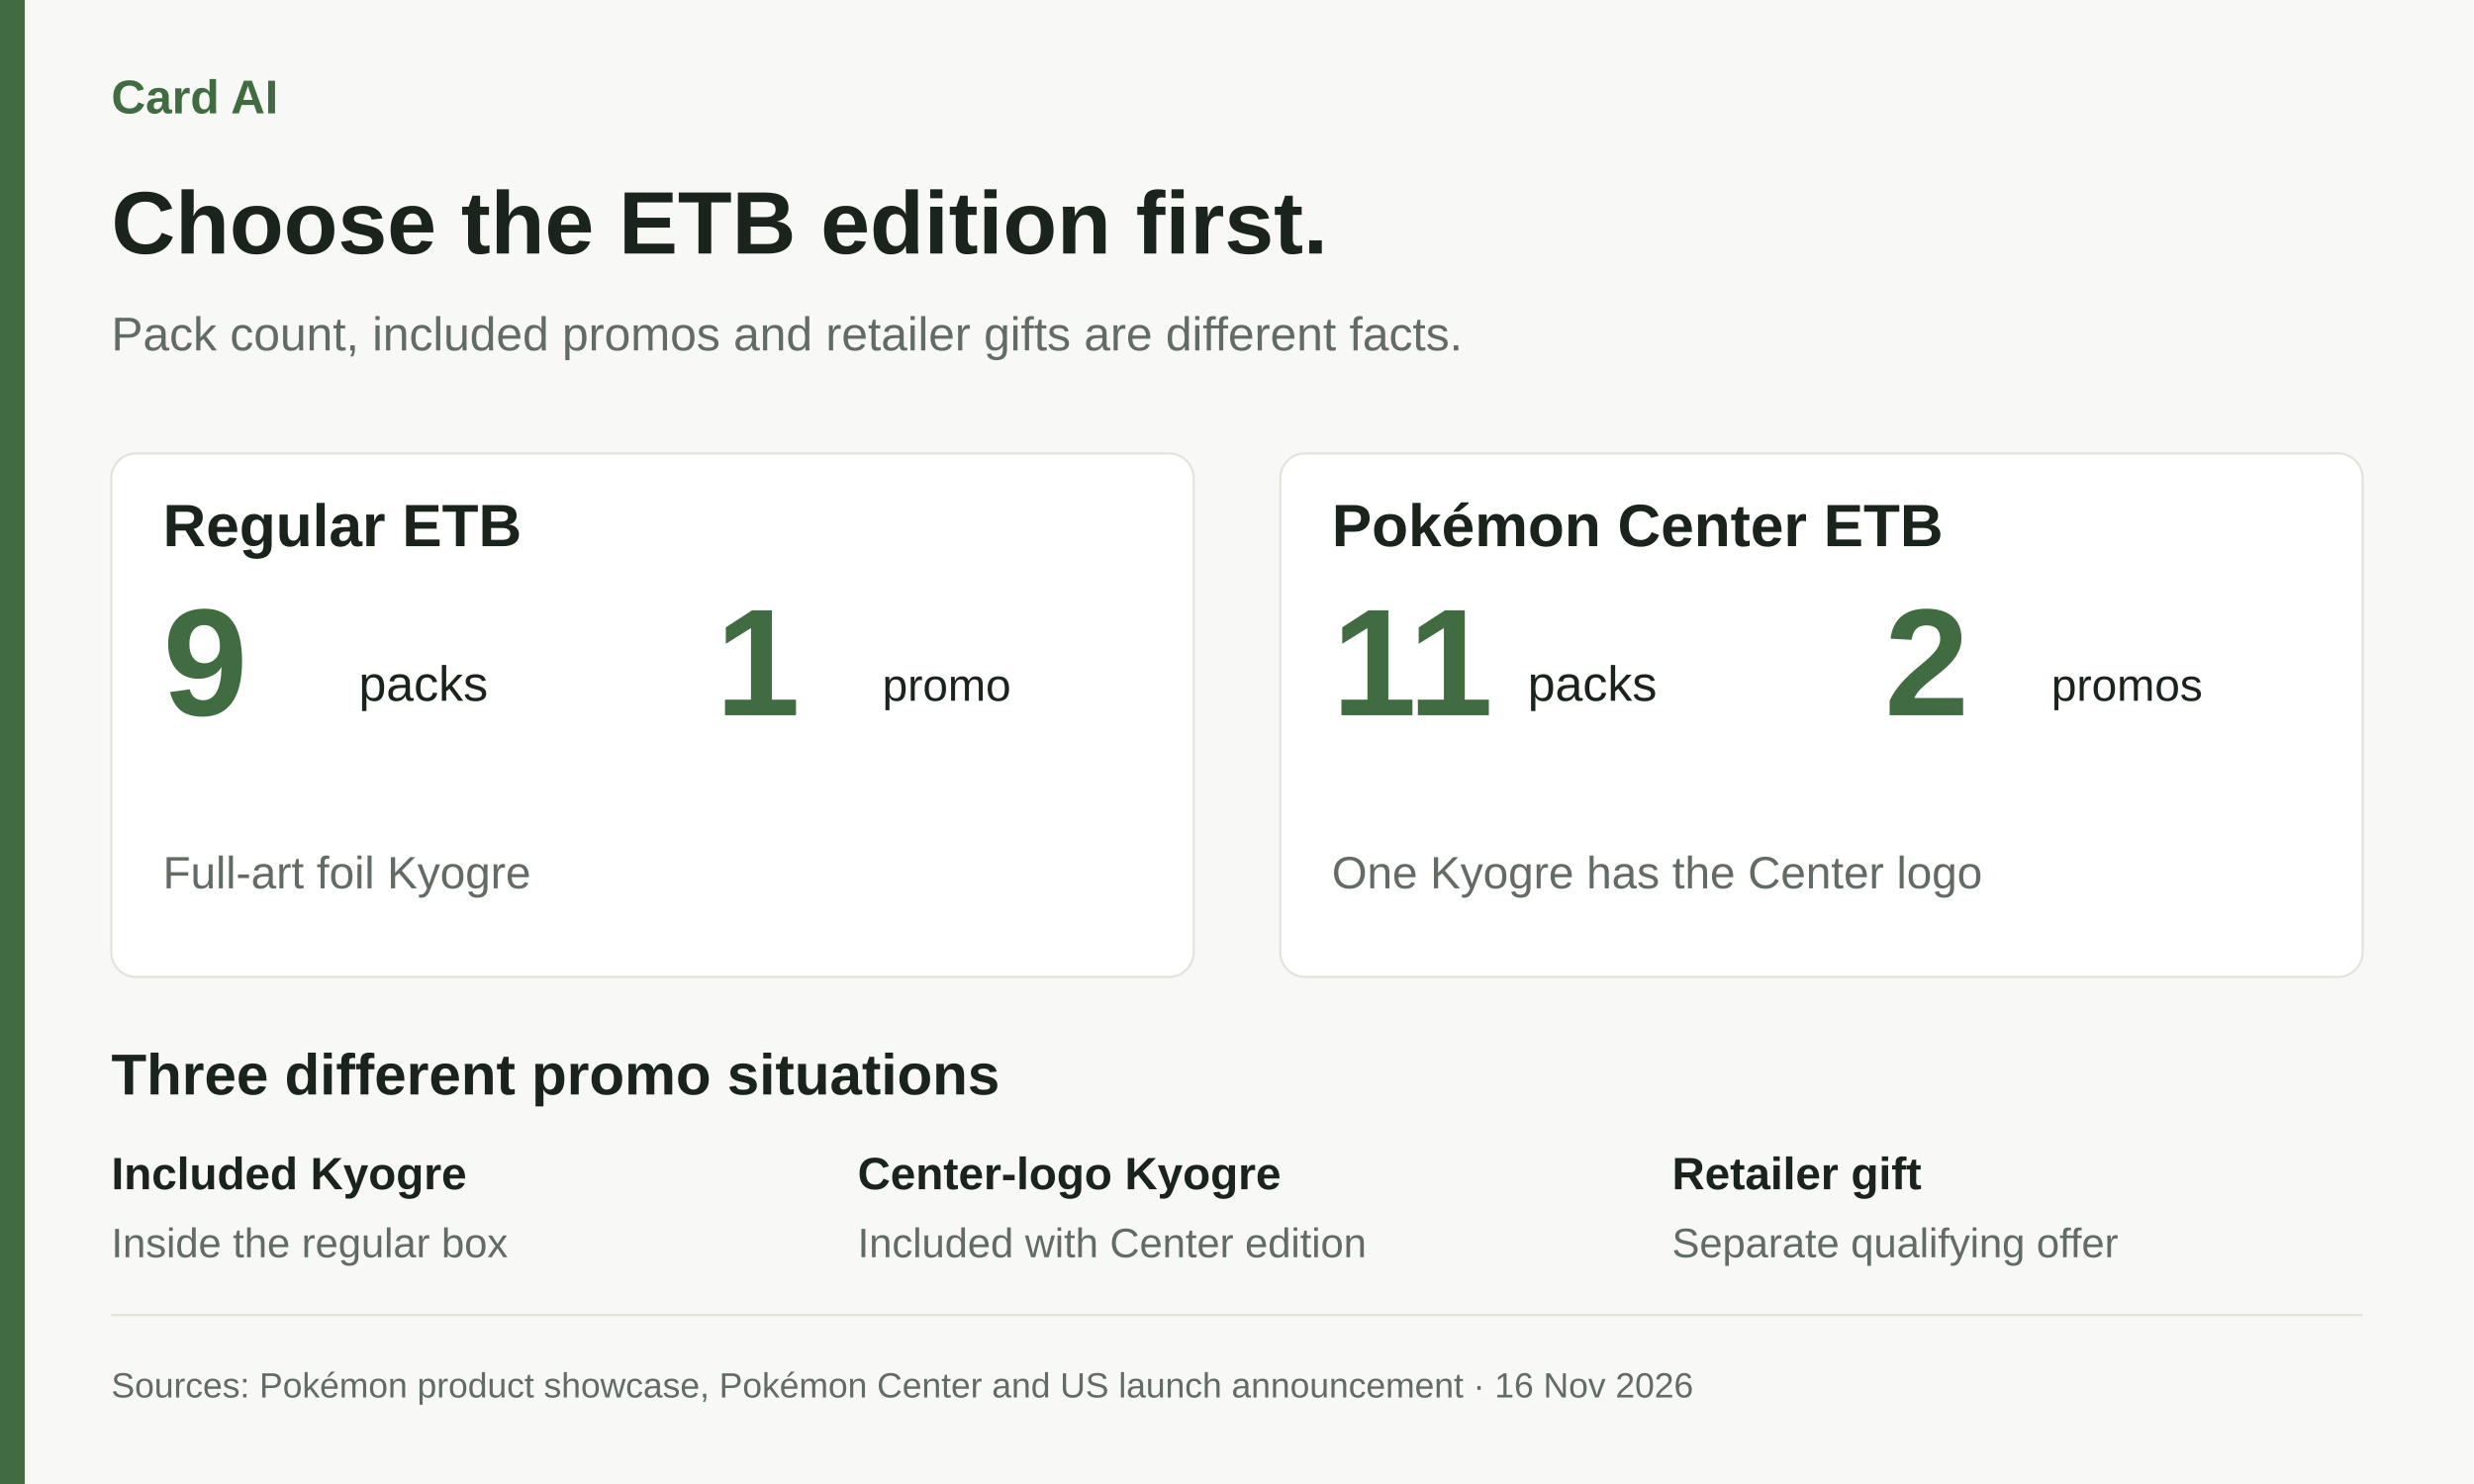
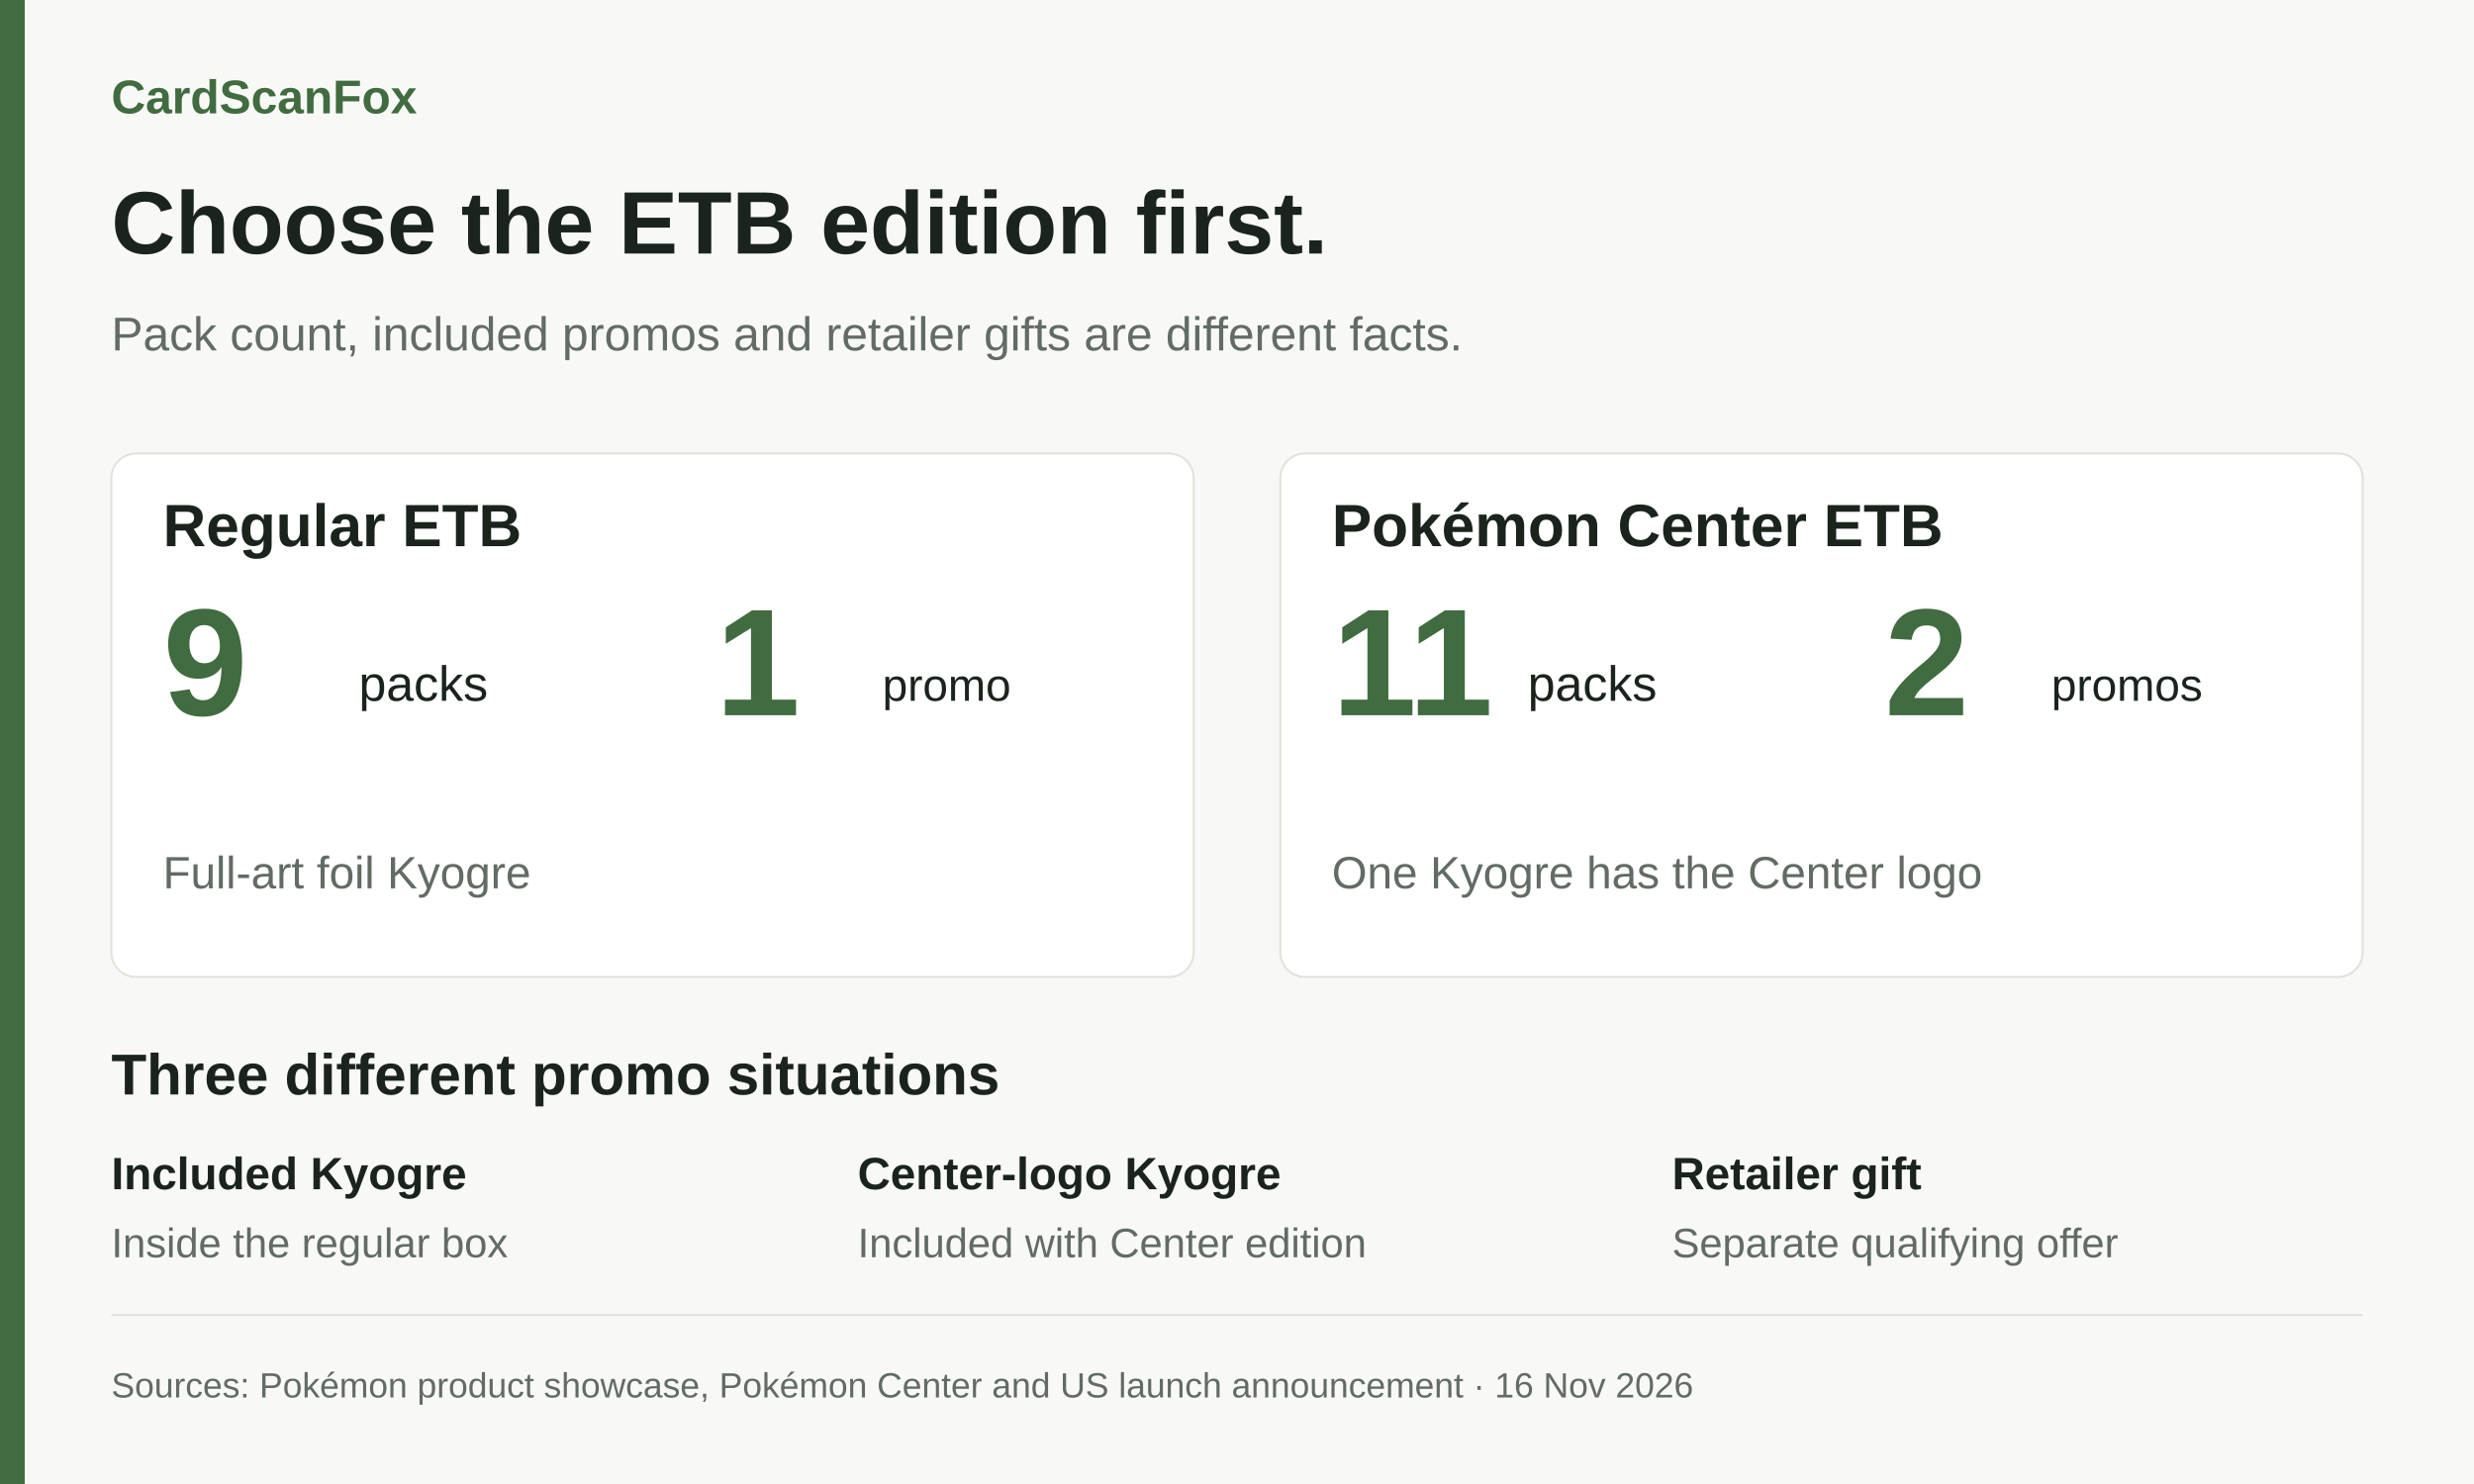
<svg xmlns="http://www.w3.org/2000/svg" width="1200" height="720" viewBox="0 0 1200 720" role="img" aria-labelledby="title desc">
  <g font-family="Arial, Helvetica, sans-serif">
    <rect x="0" y="0" width="1200" height="720" rx="0" fill="#f8f9f6" stroke="none" />
    <rect x="0" y="0" width="12" height="720" rx="0" fill="#416b40" stroke="none" />
-     <text x="54" y="55" font-size="23" font-weight="700" fill="#416b40">Card AI</text>
+     <text x="54" y="55" font-size="23" font-weight="700" fill="#416b40">CardScanFox</text>
    <text x="54" y="123" font-size="43" font-weight="700" fill="#1b231d">Choose the ETB edition first.</text>
    <text x="54" y="170" font-size="23" font-weight="400" fill="#626b64">Pack count, included promos and retailer gifts are different facts.</text>
    <rect x="54" y="220" width="525" height="254" rx="12" fill="#ffffff" stroke="#dfe4da" />
    <text x="79" y="265" font-size="29" font-weight="700" fill="#1b231d">Regular ETB</text>
    <text x="79" y="347" font-size="74" font-weight="700" fill="#416b40">9</text>
    <text x="174" y="340" font-size="24" font-weight="400" fill="#1b231d">packs</text>
    <text x="347" y="347" font-size="74" font-weight="700" fill="#416b40">1</text>
    <text x="428" y="340" font-size="22" font-weight="400" fill="#1b231d">promo</text>
    <text x="79" y="431" font-size="22" font-weight="400" fill="#626b64">Full-art foil Kyogre</text>
    <rect x="621" y="220" width="525" height="254" rx="12" fill="#ffffff" stroke="#dfe4da" />
    <text x="646" y="265" font-size="29" font-weight="700" fill="#1b231d">Pokémon Center ETB</text>
    <text x="646" y="347" font-size="74" font-weight="700" fill="#416b40">11</text>
    <text x="741" y="340" font-size="24" font-weight="400" fill="#1b231d">packs</text>
    <text x="914" y="347" font-size="74" font-weight="700" fill="#416b40">2</text>
    <text x="995" y="340" font-size="22" font-weight="400" fill="#1b231d">promos</text>
    <text x="646" y="431" font-size="22" font-weight="400" fill="#626b64">One Kyogre has the Center logo</text>
    <text x="54" y="531" font-size="28" font-weight="700" fill="#1b231d">Three different promo situations</text>
    <text x="54" y="577" font-size="22" font-weight="700" fill="#1b231d">Included Kyogre</text>
    <text x="416" y="577" font-size="22" font-weight="700" fill="#1b231d">Center-logo Kyogre</text>
    <text x="811" y="577" font-size="22" font-weight="700" fill="#1b231d">Retailer gift</text>
    <text x="54" y="610" font-size="20" font-weight="400" fill="#626b64">Inside the regular box</text>
    <text x="416" y="610" font-size="20" font-weight="400" fill="#626b64">Included with Center edition</text>
    <text x="811" y="610" font-size="20" font-weight="400" fill="#626b64">Separate qualifying offer</text>
    <path d="M54 638H1146" stroke="#dfe4da" />
    <text x="54" y="678" font-size="17" font-weight="400" fill="#626b64">Sources: Pokémon product showcase, Pokémon Center and US launch announcement · 16 Nov 2026</text>
  </g>
</svg>
